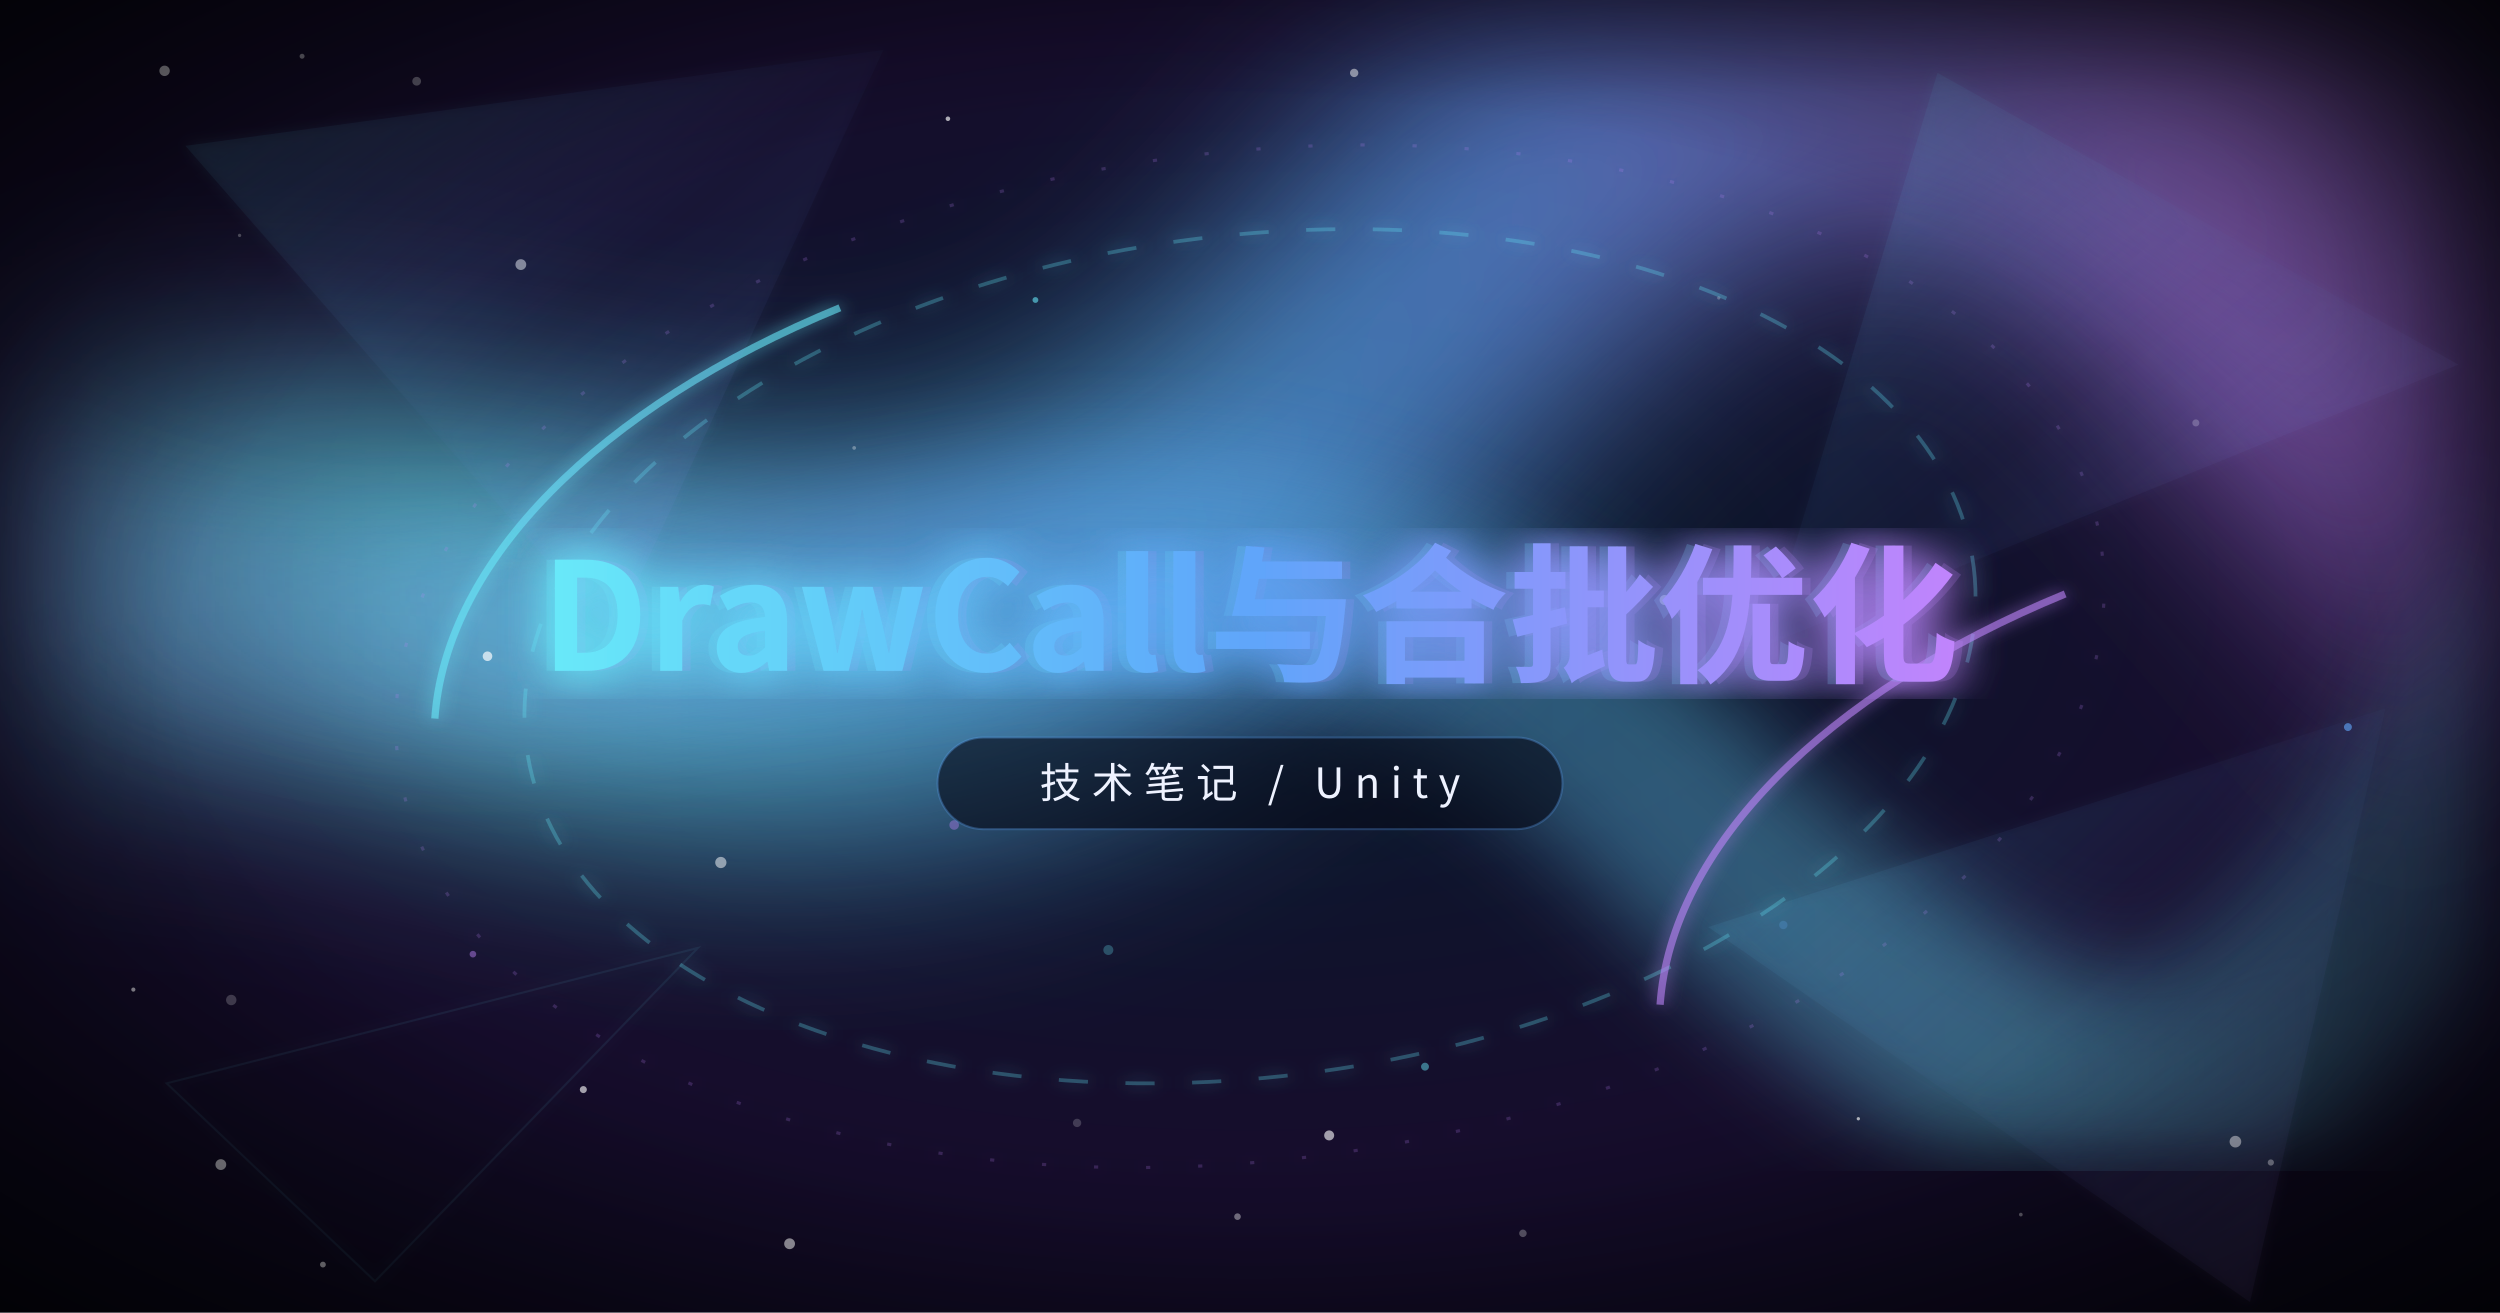
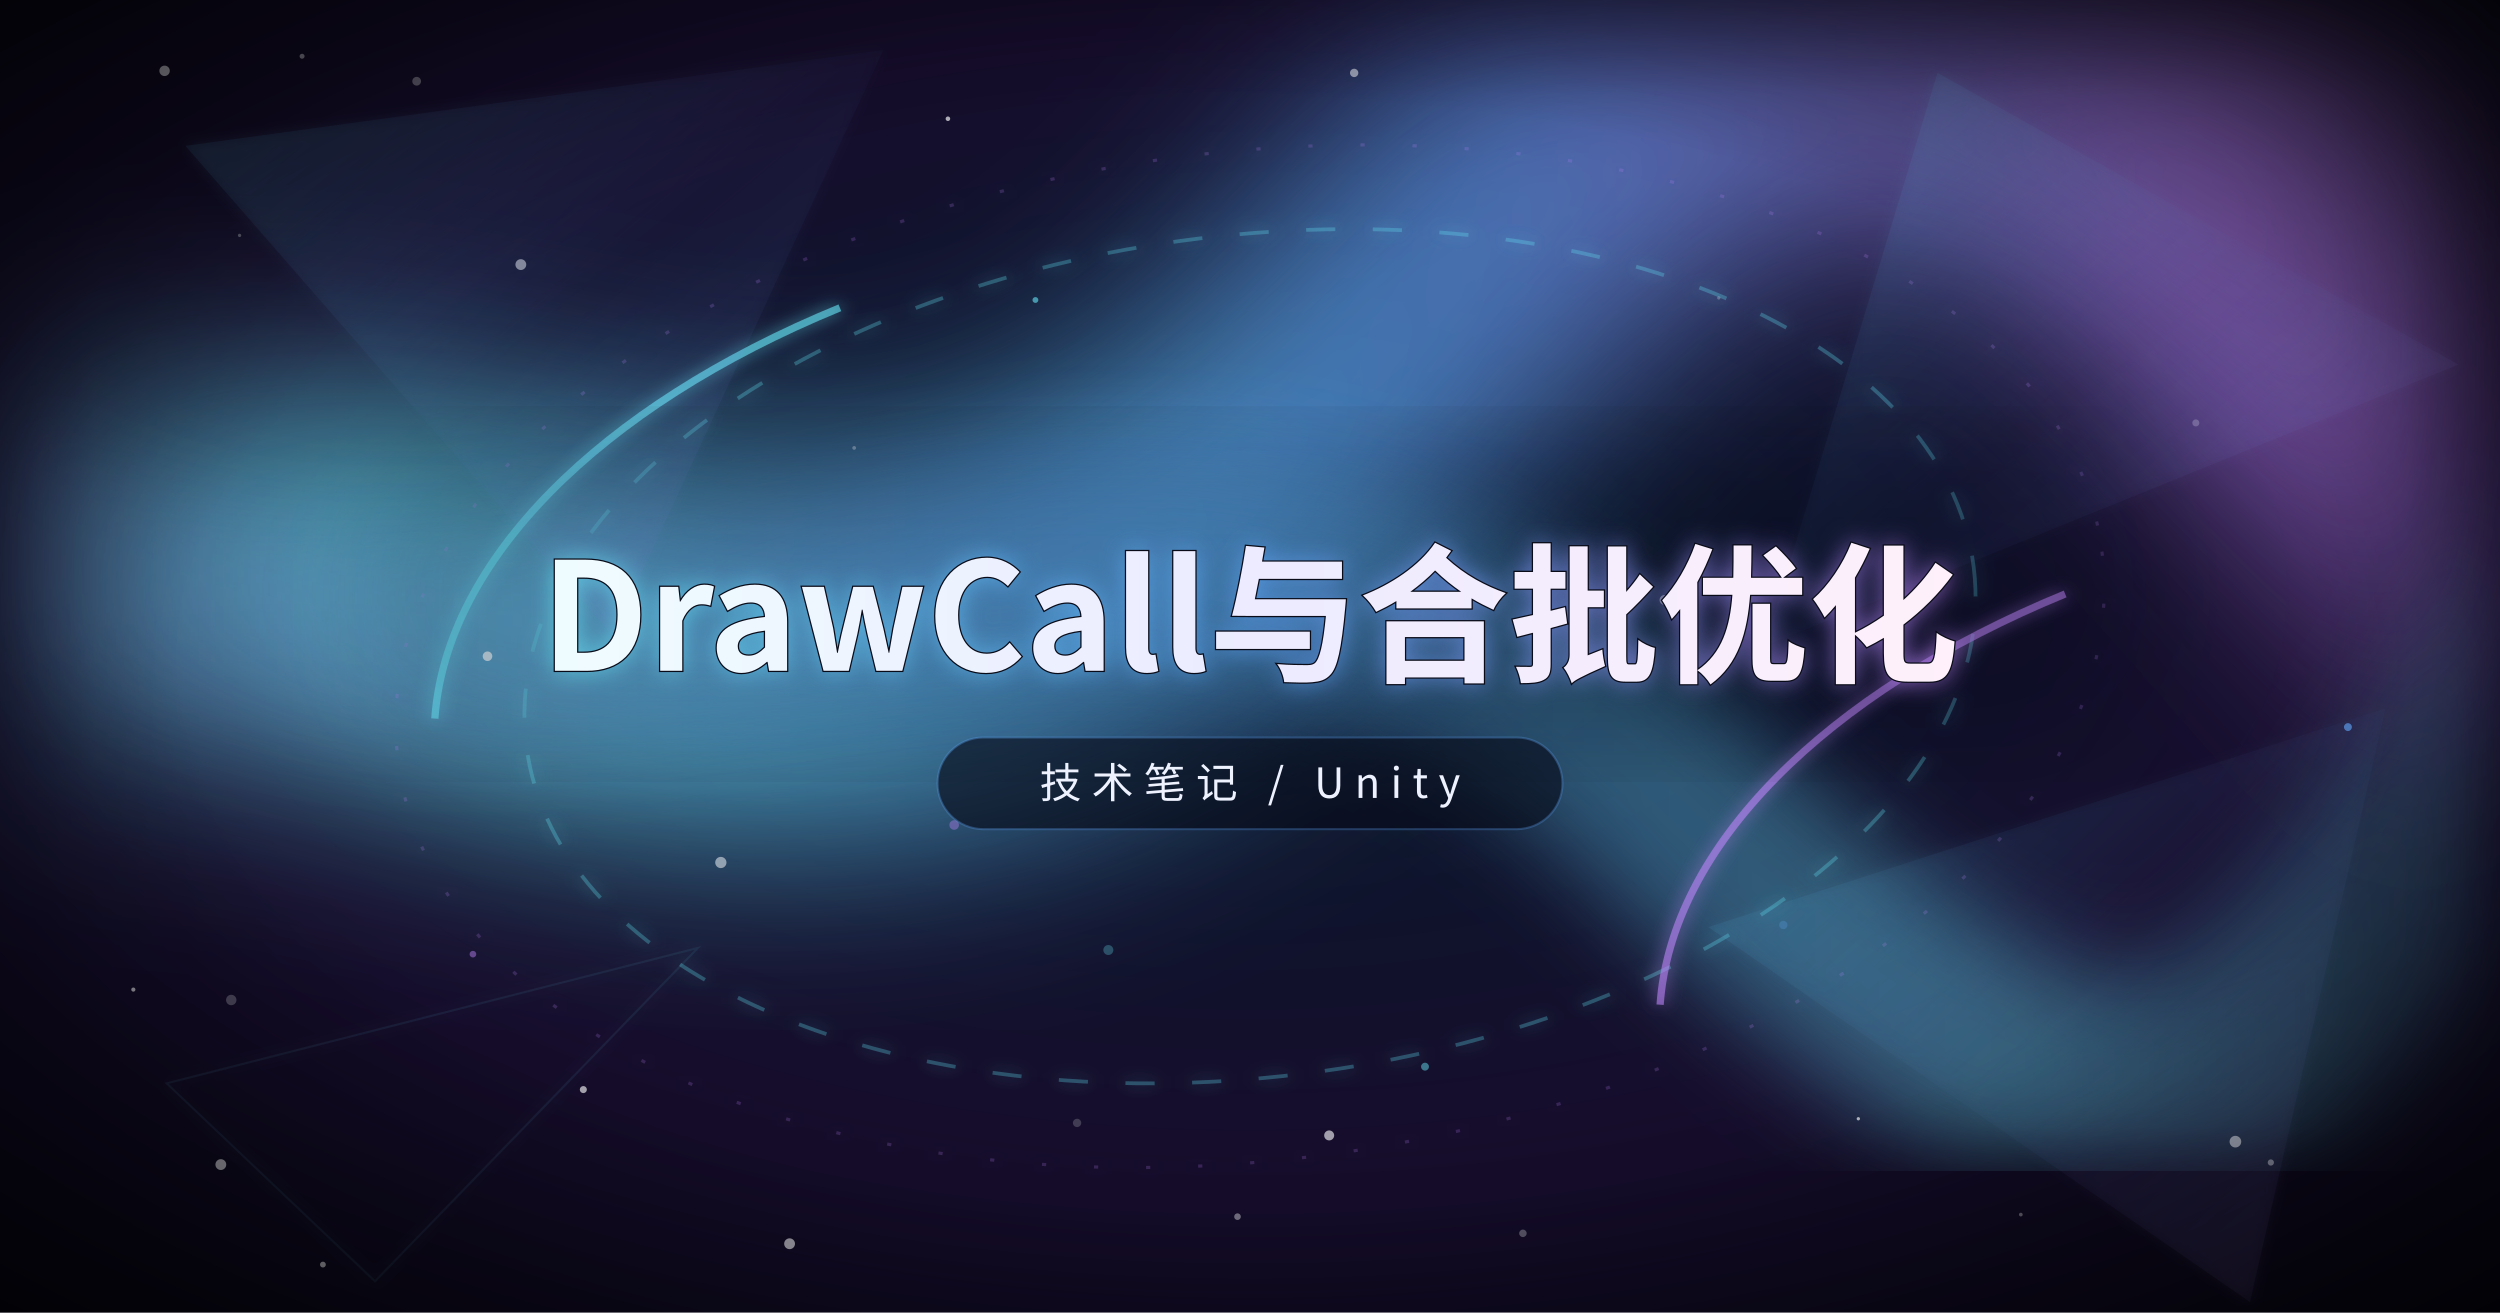
<svg xmlns="http://www.w3.org/2000/svg" width="1200" height="630" viewBox="0 0 1200 630">
  <defs>
    <radialGradient id="bg" cx="50%" cy="45%" r="82%">
      <stop stop-color="#071b2b" />
      <stop offset=".52" stop-color="#160d2c" />
      <stop offset="1" stop-color="#02030a" />
    </radialGradient>
    <linearGradient id="auroraA" x1="0" y1="0" x2="1" y2="0">
      <stop stop-color="#67e8f9" stop-opacity="0" />
      <stop offset=".25" stop-color="#67e8f9" stop-opacity=".82" />
      <stop offset=".56" stop-color="#60a5fa" stop-opacity=".70" />
      <stop offset=".82" stop-color="#c084fc" stop-opacity=".72" />
      <stop offset="1" stop-color="#c084fc" stop-opacity="0" />
    </linearGradient>
    <linearGradient id="auroraB" x1="0" y1="0" x2="1" y2="0">
      <stop stop-color="#c084fc" stop-opacity="0" />
      <stop offset=".42" stop-color="#60a5fa" stop-opacity=".56" />
      <stop offset=".75" stop-color="#67e8f9" stop-opacity=".58" />
      <stop offset="1" stop-color="#67e8f9" stop-opacity="0" />
    </linearGradient>
-     <linearGradient id="titleGradient" x1="0" y1="0" x2="1" y2="0">
+     <linearGradient id="neonGradient" x1="0" y1="0" x2="1" y2="0">
      <stop stop-color="#67e8f9" />
      <stop offset=".5" stop-color="#60a5fa" />
      <stop offset="1" stop-color="#c084fc" />
+     </linearGradient>
+     <linearGradient id="titleGradient" x1="0" y1="0" x2="1" y2="0">
+       <stop stop-color="#effcff" />
+       <stop offset=".5" stop-color="#ecebff" />
+       <stop offset="1" stop-color="#fff0fb" />
    </linearGradient>
    <linearGradient id="prismGradient" x1="0" y1="0" x2="1" y2="1">
      <stop stop-color="#67e8f9" stop-opacity=".48" />
      <stop offset=".5" stop-color="#60a5fa" stop-opacity=".10" />
      <stop offset="1" stop-color="#c084fc" stop-opacity=".44" />
    </linearGradient>
    <linearGradient id="glassGradient" x1="0" y1="0" x2="1" y2="1">
      <stop stop-color="#fff" stop-opacity=".13" />
      <stop offset=".48" stop-color="#fff" stop-opacity=".035" />
      <stop offset="1" stop-color="#60a5fa" stop-opacity=".12" />
    </linearGradient>
    <filter id="blur48">
      <feGaussianBlur stdDeviation="48" />
    </filter>
    <filter id="blur22">
      <feGaussianBlur stdDeviation="22" />
    </filter>
    <filter id="lineGlow">
      <feGaussianBlur stdDeviation="4" result="b" />
      <feMerge>
        <feMergeNode in="b" />
        <feMergeNode in="SourceGraphic" />
      </feMerge>
    </filter>
    <filter id="softGlow">
      <feGaussianBlur stdDeviation="3" result="b" />
      <feMerge>
        <feMergeNode in="b" />
        <feMergeNode in="SourceGraphic" />
      </feMerge>
    </filter>
-     <filter id="titleGlow">
-       <feGaussianBlur stdDeviation="11" result="b1" />
-       <feGaussianBlur stdDeviation="3" result="b2" />
-       <feMerge>
-         <feMergeNode in="b1" />
-         <feMergeNode in="b2" />
-         <feMergeNode in="SourceGraphic" />
-       </feMerge>
+     <filter id="titleGlow" x="-30%" y="-50%" width="160%" height="200%">
+       <feGaussianBlur stdDeviation="6" />
    </filter>
    <radialGradient id="vignette" cx="50%" cy="50%" r="73%">
      <stop offset=".58" stop-color="#000" stop-opacity="0" />
      <stop offset="1" stop-color="#000" stop-opacity=".70" />
    </radialGradient>
  </defs>
  <rect width="1200" height="630" fill="url(#bg)" />
  <path d="M-160 396 C100 70 360 520 660 173 S1060 90 1360 450" fill="none" stroke="url(#auroraA)" stroke-width="172" filter="url(#blur48)" opacity=".94" />
  <path d="M-100 171 C220 500 500 90 800 384 S1110 465 1320 140" fill="none" stroke="url(#auroraB)" stroke-width="105" filter="url(#blur22)" opacity=".64" />
  <circle cx="532" cy="456" r="2.4" fill="#67e8f9" opacity="0.27" />
  <circle cx="200" cy="39" r="2.1" fill="#ffffff" opacity="0.32" />
  <circle cx="650" cy="35" r="2.0" fill="#ffffff" opacity="0.51" />
  <circle cx="379" cy="597" r="2.6" fill="#ffffff" opacity="0.58" />
  <circle cx="825" cy="143" r="0.8" fill="#ffffff" opacity="0.25" />
  <circle cx="227" cy="458" r="1.6" fill="#c084fc" opacity="0.45" />
  <circle cx="799" cy="288" r="2.4" fill="#ffffff" opacity="0.46" />
  <circle cx="731" cy="592" r="1.8" fill="#ffffff" opacity="0.29" />
  <circle cx="280" cy="523" r="1.7" fill="#ffffff" opacity="0.61" />
  <circle cx="638" cy="545" r="2.4" fill="#ffffff" opacity="0.60" />
  <circle cx="856" cy="444" r="2.0" fill="#60a5fa" opacity="0.23" />
  <circle cx="111" cy="480" r="2.5" fill="#ffffff" opacity="0.23" />
  <circle cx="517" cy="539" r="2.0" fill="#ffffff" opacity="0.19" />
  <circle cx="1073" cy="548" r="2.8" fill="#ffffff" opacity="0.63" />
  <circle cx="79" cy="34" r="2.5" fill="#ffffff" opacity="0.59" />
  <circle cx="684" cy="512" r="1.9" fill="#67e8f9" opacity="0.47" />
  <circle cx="892" cy="537" r="0.8" fill="#ffffff" opacity="0.64" />
  <circle cx="455" cy="57" r="1.1" fill="#ffffff" opacity="0.66" />
  <circle cx="1090" cy="558" r="1.5" fill="#ffffff" opacity="0.51" />
  <circle cx="64" cy="475" r="1.0" fill="#ffffff" opacity="0.57" />
  <circle cx="458" cy="396" r="2.3" fill="#c084fc" opacity="0.38" />
  <circle cx="234" cy="315" r="2.3" fill="#ffffff" opacity="0.67" />
  <circle cx="115" cy="113" r="0.8" fill="#ffffff" opacity="0.31" />
  <circle cx="594" cy="584" r="1.6" fill="#ffffff" opacity="0.39" />
  <circle cx="106" cy="559" r="2.6" fill="#ffffff" opacity="0.57" />
  <circle cx="1127" cy="349" r="1.9" fill="#60a5fa" opacity="0.65" />
  <circle cx="1054" cy="203" r="1.7" fill="#ffffff" opacity="0.23" />
  <circle cx="145" cy="27" r="1.2" fill="#ffffff" opacity="0.42" />
  <circle cx="410" cy="215" r="0.9" fill="#ffffff" opacity="0.32" />
  <circle cx="155" cy="607" r="1.4" fill="#ffffff" opacity="0.58" />
  <circle cx="497" cy="144" r="1.4" fill="#67e8f9" opacity="0.58" />
  <circle cx="250" cy="127" r="2.6" fill="#ffffff" opacity="0.48" />
  <circle cx="970" cy="583" r="0.9" fill="#ffffff" opacity="0.35" />
  <circle cx="346" cy="414" r="2.7" fill="#ffffff" opacity="0.50" />
  <g transform="translate(600 315) rotate(-7)" fill="none" filter="url(#lineGlow)">
    <ellipse rx="350" ry="202" stroke="#67e8f9" stroke-opacity=".28" stroke-width="1.8" stroke-dasharray="14 18" />
    <ellipse rx="412" ry="242" stroke="#c084fc" stroke-opacity=".20" stroke-width="1.5" stroke-dasharray="2 23" />
    <path d="M-392 -18 A395 218 0 0 1 -175 -190" stroke="#67e8f9" stroke-width="3.5" opacity=".58" />
    <path d="M175 190 A395 218 0 0 1 392 18" stroke="#c084fc" stroke-width="3.5" opacity=".58" />
  </g>
  <g opacity=".24" filter="url(#softGlow)">
    <polygon points="89,70 424,24 294,305" fill="url(#prismGradient)" />
    <polygon points="930,35 1180,175 847,310" fill="url(#prismGradient)" />
    <polygon points="820,445 1145,340 1080,625" fill="url(#prismGradient)" />
    <path d="M80 520 L335 455 L180 615 Z" fill="none" stroke="#67e8f9" stroke-opacity=".32" />
  </g>
-   <text x="596" y="322" font-family="'PingFang SC','Microsoft YaHei','Noto Sans CJK SC',sans-serif" font-size="72" font-weight="900" fill="#67e8f9" opacity=".22" text-anchor="middle">DrawCall与合批优化</text>
-   <text x="604" y="322" font-family="'PingFang SC','Microsoft YaHei','Noto Sans CJK SC',sans-serif" font-size="72" font-weight="900" fill="#c084fc" opacity=".20" text-anchor="middle">DrawCall与合批优化</text>
-   <text x="600" y="322" font-family="'PingFang SC','Microsoft YaHei','Noto Sans CJK SC',sans-serif" font-size="72" font-weight="900" fill="url(#titleGradient)" text-anchor="middle" filter="url(#titleGlow)">DrawCall与合批优化</text>
+   <rect x="170" y="210" width="860" height="150" rx="75" fill="#02040c" opacity=".18" filter="url(#blur22)" />
+   <text x="600" y="322" font-family="'PingFang SC','Microsoft YaHei','Noto Sans CJK SC',sans-serif" font-size="72" font-weight="900" fill="url(#neonGradient)" opacity=".72" text-anchor="middle" filter="url(#titleGlow)">DrawCall与合批优化</text>
+   <text x="600" y="322" font-family="'PingFang SC','Microsoft YaHei','Noto Sans CJK SC',sans-serif" font-size="72" font-weight="900" fill="url(#titleGradient)" stroke="#090b18" stroke-width="1.2" paint-order="stroke" text-anchor="middle">DrawCall与合批优化</text>
  <rect x="450" y="354" width="300" height="44" rx="22" fill="#070a18" opacity=".64" stroke="#60a5fa" stroke-opacity=".42" />
  <text x="600" y="383" font-family="'PingFang SC','Microsoft YaHei','Noto Sans CJK SC',sans-serif" font-size="20" fill="#eef2ff" text-anchor="middle" letter-spacing="5">技术笔记 / Unity</text>
  <rect width="1200" height="630" fill="url(#vignette)" pointer-events="none" />
</svg>
